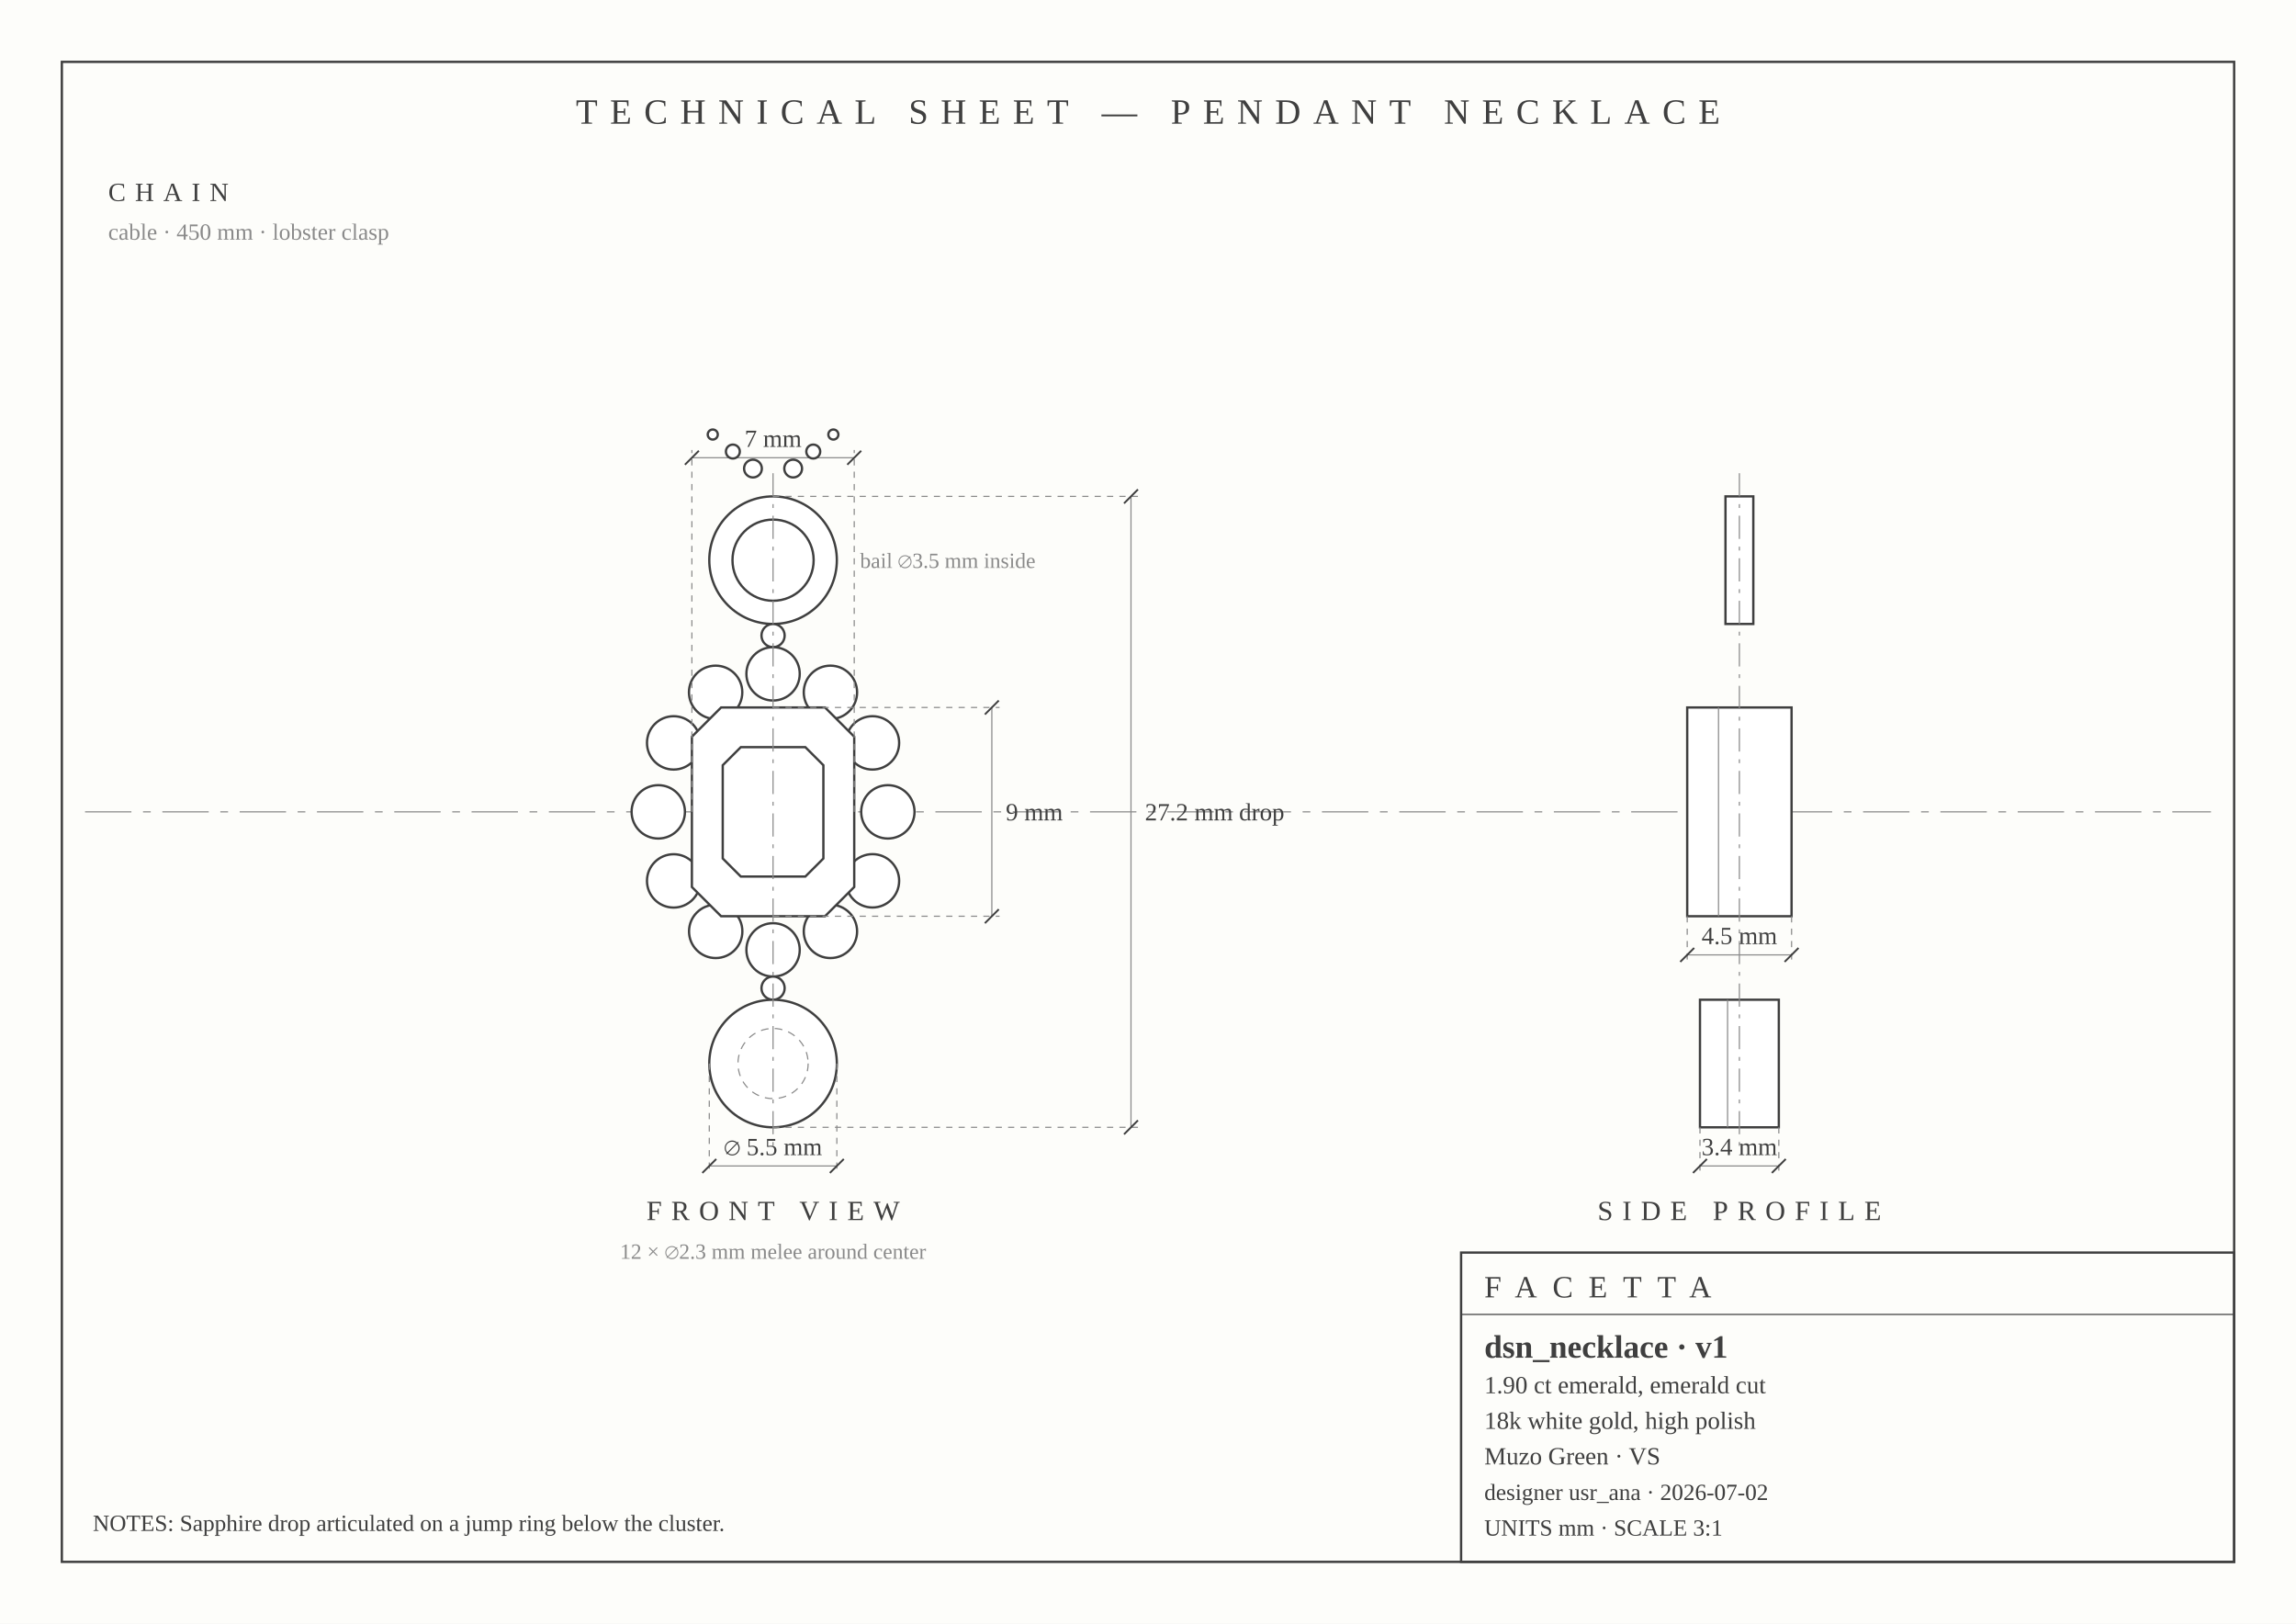
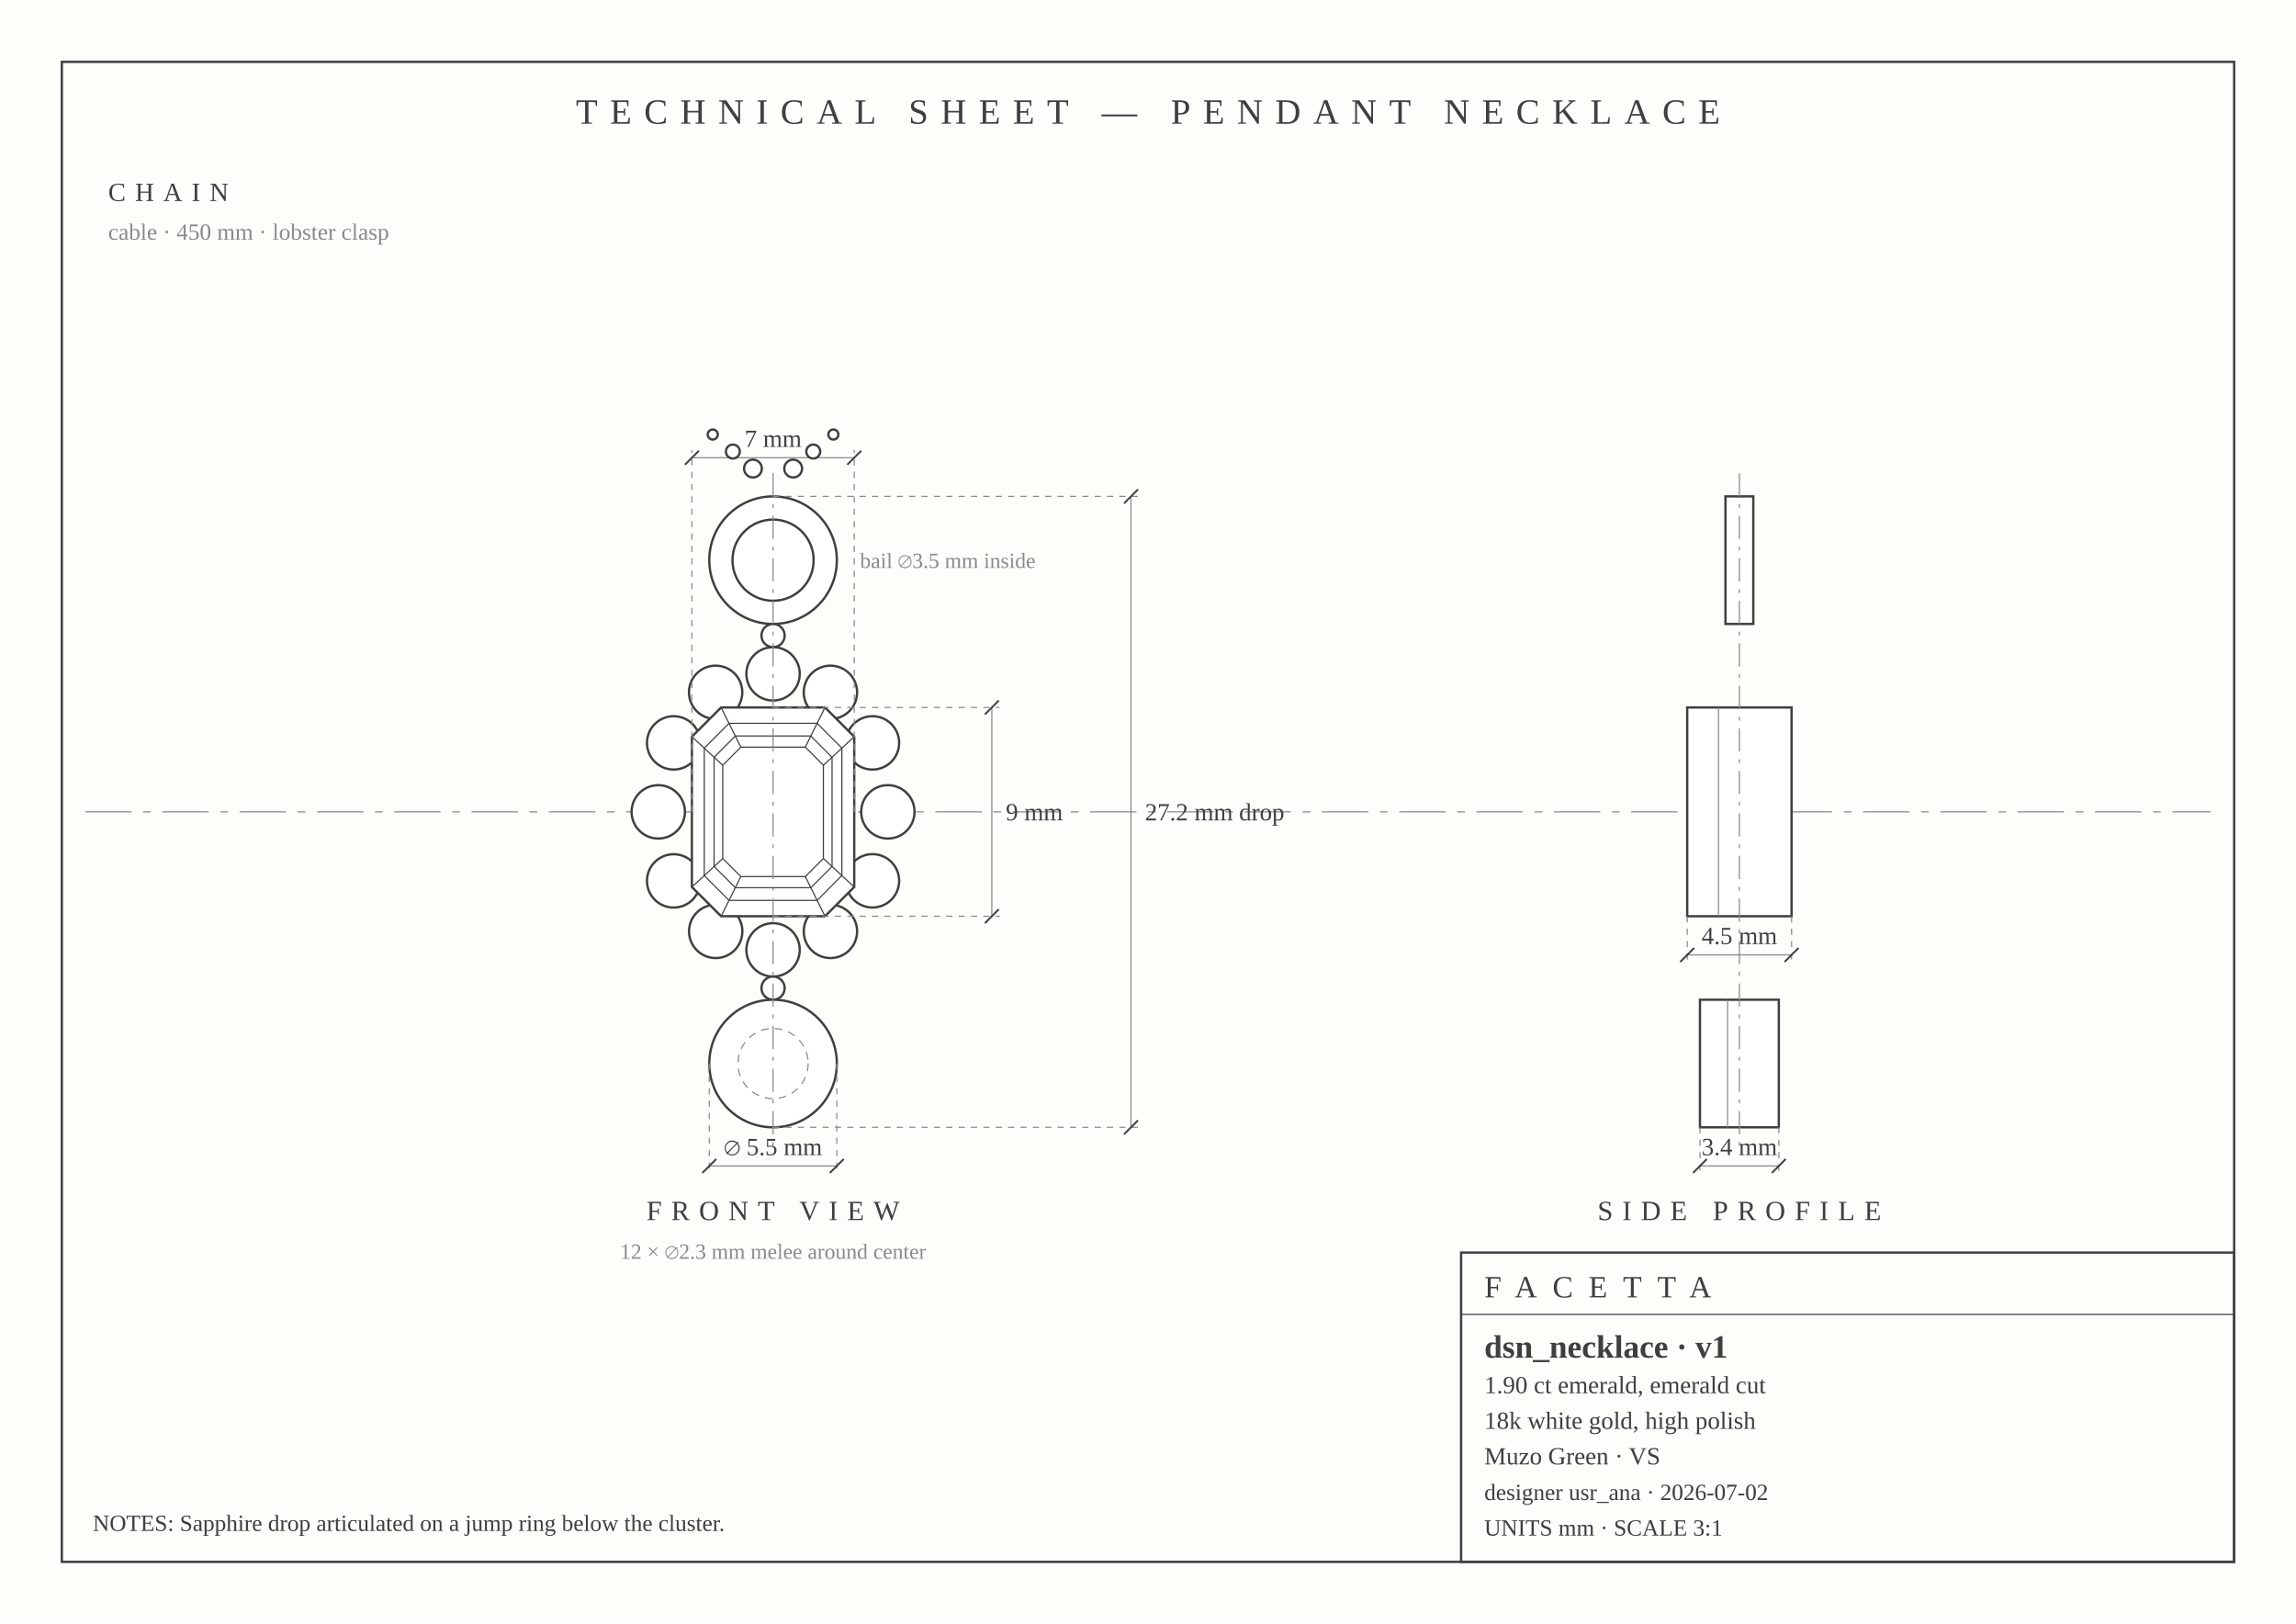
<svg xmlns="http://www.w3.org/2000/svg" viewBox="0 0 297 210" width="297mm" height="210mm" font-family="Georgia, 'Times New Roman', serif">
  <defs>
    <pattern id="hatch" width="1.4" height="1.4" patternTransform="rotate(45)" patternUnits="userSpaceOnUse">
      <line x1="0" y1="0" x2="0" y2="1.4" stroke="#8a8a8a" stroke-width="0.12" />
    </pattern>
  </defs>
  <rect x="0" y="0" width="297" height="210" fill="#fdfdfa" />
  <rect x="8" y="8" width="281" height="194" fill="none" stroke="#3f3f3f" stroke-width="0.3" />
  <text x="148.50" y="16.00" font-family="Georgia, 'Times New Roman', serif" font-size="4.6" fill="#3f3f3f" text-anchor="middle" letter-spacing="1.6">TECHNICAL SHEET — PENDANT NECKLACE</text>
  <line x1="11.00" y1="105.00" x2="286.00" y2="105.00" stroke="#8a8a8a" stroke-width="0.15" stroke-dasharray="6 1.5 1 1.5" />
  <circle cx="100.00" cy="72.45" r="8.25" fill="#ffffff" stroke="#3f3f3f" stroke-width="0.3" />
  <circle cx="100.00" cy="72.45" r="5.25" fill="#ffffff" stroke="#3f3f3f" stroke-width="0.3" />
  <circle cx="100.00" cy="82.20" r="1.50" fill="#ffffff" stroke="#3f3f3f" stroke-width="0.3" />
  <circle cx="100.00" cy="87.15" r="3.45" fill="#ffffff" stroke="#3f3f3f" stroke-width="0.3" />
  <circle cx="107.42" cy="89.54" r="3.45" fill="#ffffff" stroke="#3f3f3f" stroke-width="0.3" />
  <circle cx="112.86" cy="96.08" r="3.45" fill="#ffffff" stroke="#3f3f3f" stroke-width="0.3" />
  <circle cx="114.85" cy="105.00" r="3.45" fill="#ffffff" stroke="#3f3f3f" stroke-width="0.3" />
  <circle cx="112.86" cy="113.92" r="3.45" fill="#ffffff" stroke="#3f3f3f" stroke-width="0.3" />
  <circle cx="107.42" cy="120.46" r="3.45" fill="#ffffff" stroke="#3f3f3f" stroke-width="0.3" />
  <circle cx="100.00" cy="122.85" r="3.45" fill="#ffffff" stroke="#3f3f3f" stroke-width="0.3" />
  <circle cx="92.58" cy="120.46" r="3.45" fill="#ffffff" stroke="#3f3f3f" stroke-width="0.3" />
  <circle cx="87.14" cy="113.93" r="3.45" fill="#ffffff" stroke="#3f3f3f" stroke-width="0.3" />
  <circle cx="85.15" cy="105.00" r="3.45" fill="#ffffff" stroke="#3f3f3f" stroke-width="0.3" />
  <circle cx="87.14" cy="96.08" r="3.45" fill="#ffffff" stroke="#3f3f3f" stroke-width="0.3" />
  <circle cx="92.57" cy="89.54" r="3.45" fill="#ffffff" stroke="#3f3f3f" stroke-width="0.3" />
  <polygon points="93.28,91.50 106.72,91.50 110.50,95.28 110.50,114.72 106.72,118.50 93.28,118.50 89.50,114.72 89.50,95.28" fill="#ffffff" stroke="#3f3f3f" stroke-width="0.3" />
-   <polygon points="95.83,96.63 104.17,96.63 106.51,98.97 106.51,111.03 104.17,113.37 95.83,113.37 93.49,111.03 93.49,98.97" fill="#ffffff" stroke="#3f3f3f" stroke-width="0.3" />
+   <polygon points="94.30,93.55 105.70,93.55 108.90,96.76 108.90,113.24 105.70,116.45 94.30,116.45 91.10,113.24 91.10,96.76" fill="none" stroke="#3f3f3f" stroke-width="0.15" />
+   <polygon points="95.12,95.19 104.88,95.19 107.63,97.94 107.63,112.06 104.88,114.81 95.12,114.81 92.37,112.06 92.37,97.94" fill="none" stroke="#3f3f3f" stroke-width="0.15" />
+   <polygon points="95.83,96.63 104.17,96.63 106.51,98.97 106.51,111.03 104.17,113.37 95.83,113.37 93.49,111.03 93.49,98.97" fill="none" stroke="#3f3f3f" stroke-width="0.15" />
+   <line x1="93.28" y1="91.50" x2="95.83" y2="96.63" stroke="#3f3f3f" stroke-width="0.15" />
+   <line x1="106.72" y1="91.50" x2="104.17" y2="96.63" stroke="#3f3f3f" stroke-width="0.15" />
+   <line x1="110.50" y1="95.28" x2="106.51" y2="98.97" stroke="#3f3f3f" stroke-width="0.15" />
+   <line x1="110.50" y1="114.72" x2="106.51" y2="111.03" stroke="#3f3f3f" stroke-width="0.15" />
+   <line x1="106.72" y1="118.50" x2="104.17" y2="113.37" stroke="#3f3f3f" stroke-width="0.15" />
+   <line x1="93.28" y1="118.50" x2="95.83" y2="113.37" stroke="#3f3f3f" stroke-width="0.15" />
+   <line x1="89.50" y1="114.72" x2="93.49" y2="111.03" stroke="#3f3f3f" stroke-width="0.15" />
+   <line x1="89.50" y1="95.28" x2="93.49" y2="98.97" stroke="#3f3f3f" stroke-width="0.15" />
  <circle cx="100.00" cy="127.80" r="1.50" fill="#ffffff" stroke="#3f3f3f" stroke-width="0.3" />
  <circle cx="100.00" cy="137.55" r="8.25" fill="#ffffff" stroke="#3f3f3f" stroke-width="0.3" />
  <circle cx="100.00" cy="137.55" r="4.54" fill="none" stroke="#8a8a8a" stroke-width="0.15" stroke-dasharray="1 0.8" />
  <line x1="100.00" y1="61.20" x2="100.00" y2="148.80" stroke="#8a8a8a" stroke-width="0.15" stroke-dasharray="3 1 0.5 1" />
  <line x1="89.50" y1="105.00" x2="89.50" y2="58.20" stroke="#8a8a8a" stroke-width="0.15" stroke-dasharray="0.8 0.8" />
  <line x1="110.50" y1="105.00" x2="110.50" y2="58.20" stroke="#8a8a8a" stroke-width="0.15" stroke-dasharray="0.8 0.8" />
  <line x1="89.50" y1="59.20" x2="110.50" y2="59.20" stroke="#8a8a8a" stroke-width="0.15" />
  <line x1="88.60" y1="60.10" x2="90.40" y2="58.30" stroke="#3f3f3f" stroke-width="0.24" />
  <line x1="109.60" y1="60.10" x2="111.40" y2="58.30" stroke="#3f3f3f" stroke-width="0.24" />
  <text x="100.00" y="57.80" font-family="Georgia, 'Times New Roman', serif" font-size="3.2" fill="#3f3f3f" text-anchor="middle">7 mm</text>
  <line x1="100.00" y1="91.50" x2="129.30" y2="91.50" stroke="#8a8a8a" stroke-width="0.15" stroke-dasharray="0.8 0.8" />
  <line x1="100.00" y1="118.50" x2="129.30" y2="118.50" stroke="#8a8a8a" stroke-width="0.15" stroke-dasharray="0.8 0.8" />
  <line x1="128.30" y1="91.50" x2="128.30" y2="118.50" stroke="#8a8a8a" stroke-width="0.15" />
  <line x1="127.40" y1="92.40" x2="129.20" y2="90.60" stroke="#3f3f3f" stroke-width="0.24" />
  <line x1="127.40" y1="119.40" x2="129.20" y2="117.60" stroke="#3f3f3f" stroke-width="0.24" />
  <text x="130.10" y="106.10" font-family="Georgia, 'Times New Roman', serif" font-size="3.2" fill="#3f3f3f" text-anchor="start">9 mm</text>
  <line x1="100.00" y1="64.20" x2="147.30" y2="64.20" stroke="#8a8a8a" stroke-width="0.15" stroke-dasharray="0.8 0.8" />
  <line x1="100.00" y1="145.80" x2="147.30" y2="145.80" stroke="#8a8a8a" stroke-width="0.15" stroke-dasharray="0.8 0.8" />
  <line x1="146.30" y1="64.20" x2="146.30" y2="145.80" stroke="#8a8a8a" stroke-width="0.15" />
  <line x1="145.40" y1="65.10" x2="147.20" y2="63.30" stroke="#3f3f3f" stroke-width="0.24" />
  <line x1="145.40" y1="146.70" x2="147.20" y2="144.90" stroke="#3f3f3f" stroke-width="0.24" />
  <text x="148.10" y="106.10" font-family="Georgia, 'Times New Roman', serif" font-size="3.2" fill="#3f3f3f" text-anchor="start">27.2 mm drop</text>
  <text x="111.25" y="73.45" font-family="Georgia, 'Times New Roman', serif" font-size="2.8" fill="#8a8a8a" text-anchor="start">bail ⌀3.5 mm inside</text>
  <text x="100.00" y="157.80" font-family="Georgia, 'Times New Roman', serif" font-size="3.6" fill="#3f3f3f" text-anchor="middle" letter-spacing="1.2">FRONT VIEW</text>
  <text x="100.00" y="162.80" font-family="Georgia, 'Times New Roman', serif" font-size="2.8" fill="#8a8a8a" text-anchor="middle">12 × ⌀2.3 mm melee around center</text>
  <line x1="91.75" y1="137.55" x2="91.75" y2="151.80" stroke="#8a8a8a" stroke-width="0.15" stroke-dasharray="0.8 0.8" />
  <line x1="108.25" y1="137.55" x2="108.25" y2="151.80" stroke="#8a8a8a" stroke-width="0.15" stroke-dasharray="0.8 0.8" />
  <line x1="91.75" y1="150.80" x2="108.25" y2="150.80" stroke="#8a8a8a" stroke-width="0.15" />
  <line x1="90.85" y1="151.70" x2="92.65" y2="149.90" stroke="#3f3f3f" stroke-width="0.24" />
  <line x1="107.35" y1="151.70" x2="109.15" y2="149.90" stroke="#3f3f3f" stroke-width="0.24" />
  <text x="100.00" y="149.40" font-family="Georgia, 'Times New Roman', serif" font-size="3.2" fill="#3f3f3f" text-anchor="middle">⌀ 5.5 mm</text>
  <rect x="223.20" y="64.20" width="3.60" height="16.50" fill="#ffffff" stroke="#3f3f3f" stroke-width="0.3" />
  <rect x="218.25" y="91.50" width="13.50" height="27.00" fill="#ffffff" stroke="#3f3f3f" stroke-width="0.3" />
  <line x1="222.30" y1="91.50" x2="222.30" y2="118.50" stroke="#8a8a8a" stroke-width="0.15" />
  <line x1="218.25" y1="118.50" x2="218.25" y2="124.50" stroke="#8a8a8a" stroke-width="0.15" stroke-dasharray="0.8 0.8" />
  <line x1="231.75" y1="118.50" x2="231.75" y2="124.50" stroke="#8a8a8a" stroke-width="0.15" stroke-dasharray="0.8 0.8" />
  <line x1="218.25" y1="123.50" x2="231.75" y2="123.50" stroke="#8a8a8a" stroke-width="0.15" />
  <line x1="217.35" y1="124.40" x2="219.15" y2="122.60" stroke="#3f3f3f" stroke-width="0.24" />
  <line x1="230.85" y1="124.40" x2="232.65" y2="122.60" stroke="#3f3f3f" stroke-width="0.24" />
  <text x="225.00" y="122.10" font-family="Georgia, 'Times New Roman', serif" font-size="3.2" fill="#3f3f3f" text-anchor="middle">4.5 mm</text>
  <rect x="219.90" y="129.30" width="10.20" height="16.50" fill="#ffffff" stroke="#3f3f3f" stroke-width="0.3" />
  <line x1="223.47" y1="129.30" x2="223.47" y2="145.80" stroke="#8a8a8a" stroke-width="0.15" />
  <line x1="219.90" y1="145.80" x2="219.90" y2="151.80" stroke="#8a8a8a" stroke-width="0.15" stroke-dasharray="0.8 0.8" />
  <line x1="230.10" y1="145.80" x2="230.10" y2="151.80" stroke="#8a8a8a" stroke-width="0.15" stroke-dasharray="0.8 0.8" />
  <line x1="219.90" y1="150.80" x2="230.10" y2="150.80" stroke="#8a8a8a" stroke-width="0.15" />
  <line x1="219.00" y1="151.70" x2="220.80" y2="149.90" stroke="#3f3f3f" stroke-width="0.24" />
  <line x1="229.20" y1="151.70" x2="231.00" y2="149.90" stroke="#3f3f3f" stroke-width="0.24" />
  <text x="225.00" y="149.40" font-family="Georgia, 'Times New Roman', serif" font-size="3.2" fill="#3f3f3f" text-anchor="middle">3.4 mm</text>
  <line x1="225.00" y1="61.20" x2="225.00" y2="148.80" stroke="#8a8a8a" stroke-width="0.15" stroke-dasharray="3 1 0.5 1" />
  <text x="225.00" y="157.80" font-family="Georgia, 'Times New Roman', serif" font-size="3.6" fill="#3f3f3f" text-anchor="middle" letter-spacing="1.2">SIDE PROFILE</text>
  <circle cx="97.40" cy="60.60" r="1.15" fill="#ffffff" stroke="#3f3f3f" stroke-width="0.3" />
  <circle cx="94.80" cy="58.40" r="0.90" fill="#ffffff" stroke="#3f3f3f" stroke-width="0.3" />
  <circle cx="92.20" cy="56.20" r="0.65" fill="#ffffff" stroke="#3f3f3f" stroke-width="0.3" />
  <circle cx="102.60" cy="60.60" r="1.15" fill="#ffffff" stroke="#3f3f3f" stroke-width="0.3" />
  <circle cx="105.20" cy="58.40" r="0.90" fill="#ffffff" stroke="#3f3f3f" stroke-width="0.3" />
  <circle cx="107.80" cy="56.20" r="0.65" fill="#ffffff" stroke="#3f3f3f" stroke-width="0.3" />
  <text x="14.00" y="26.00" font-family="Georgia, 'Times New Roman', serif" font-size="3.4" fill="#3f3f3f" text-anchor="start" letter-spacing="1.2">CHAIN</text>
  <text x="14.00" y="31.00" font-family="Georgia, 'Times New Roman', serif" font-size="3.0" fill="#8a8a8a" text-anchor="start">cable · 450 mm · lobster clasp</text>
  <rect x="189.00" y="162.00" width="100" height="40" fill="none" stroke="#3f3f3f" stroke-width="0.3" />
  <line x1="189.00" y1="170.00" x2="289.00" y2="170.00" stroke="#3f3f3f" stroke-width="0.15" />
  <text x="192.00" y="167.80" font-family="Georgia, 'Times New Roman', serif" font-size="4.0" fill="#3f3f3f" text-anchor="start" letter-spacing="2.0">FACETTA</text>
  <text x="192.00" y="175.60" font-family="Georgia, 'Times New Roman', serif" font-size="4.2" fill="#3f3f3f" text-anchor="start" font-weight="bold">dsn_necklace  ·  v1</text>
  <text x="192.00" y="180.20" font-family="Georgia, 'Times New Roman', serif" font-size="3.2" fill="#3f3f3f" text-anchor="start">1.90 ct emerald, emerald cut</text>
  <text x="192.00" y="184.80" font-family="Georgia, 'Times New Roman', serif" font-size="3.2" fill="#3f3f3f" text-anchor="start">18k white gold, high polish</text>
  <text x="192.00" y="189.40" font-family="Georgia, 'Times New Roman', serif" font-size="3.2" fill="#3f3f3f" text-anchor="start">Muzo Green  ·  VS</text>
  <text x="192.00" y="194.00" font-family="Georgia, 'Times New Roman', serif" font-size="3.0" fill="#3f3f3f" text-anchor="start">designer usr_ana  ·  2026-07-02</text>
  <text x="192.00" y="198.60" font-family="Georgia, 'Times New Roman', serif" font-size="3.0" fill="#3f3f3f" text-anchor="start">UNITS mm  ·  SCALE 3:1</text>
  <text x="12.00" y="198.00" font-family="Georgia, 'Times New Roman', serif" font-size="3.0" fill="#3f3f3f" text-anchor="start">NOTES: Sapphire drop articulated on a jump ring below the cluster.</text>
</svg>
